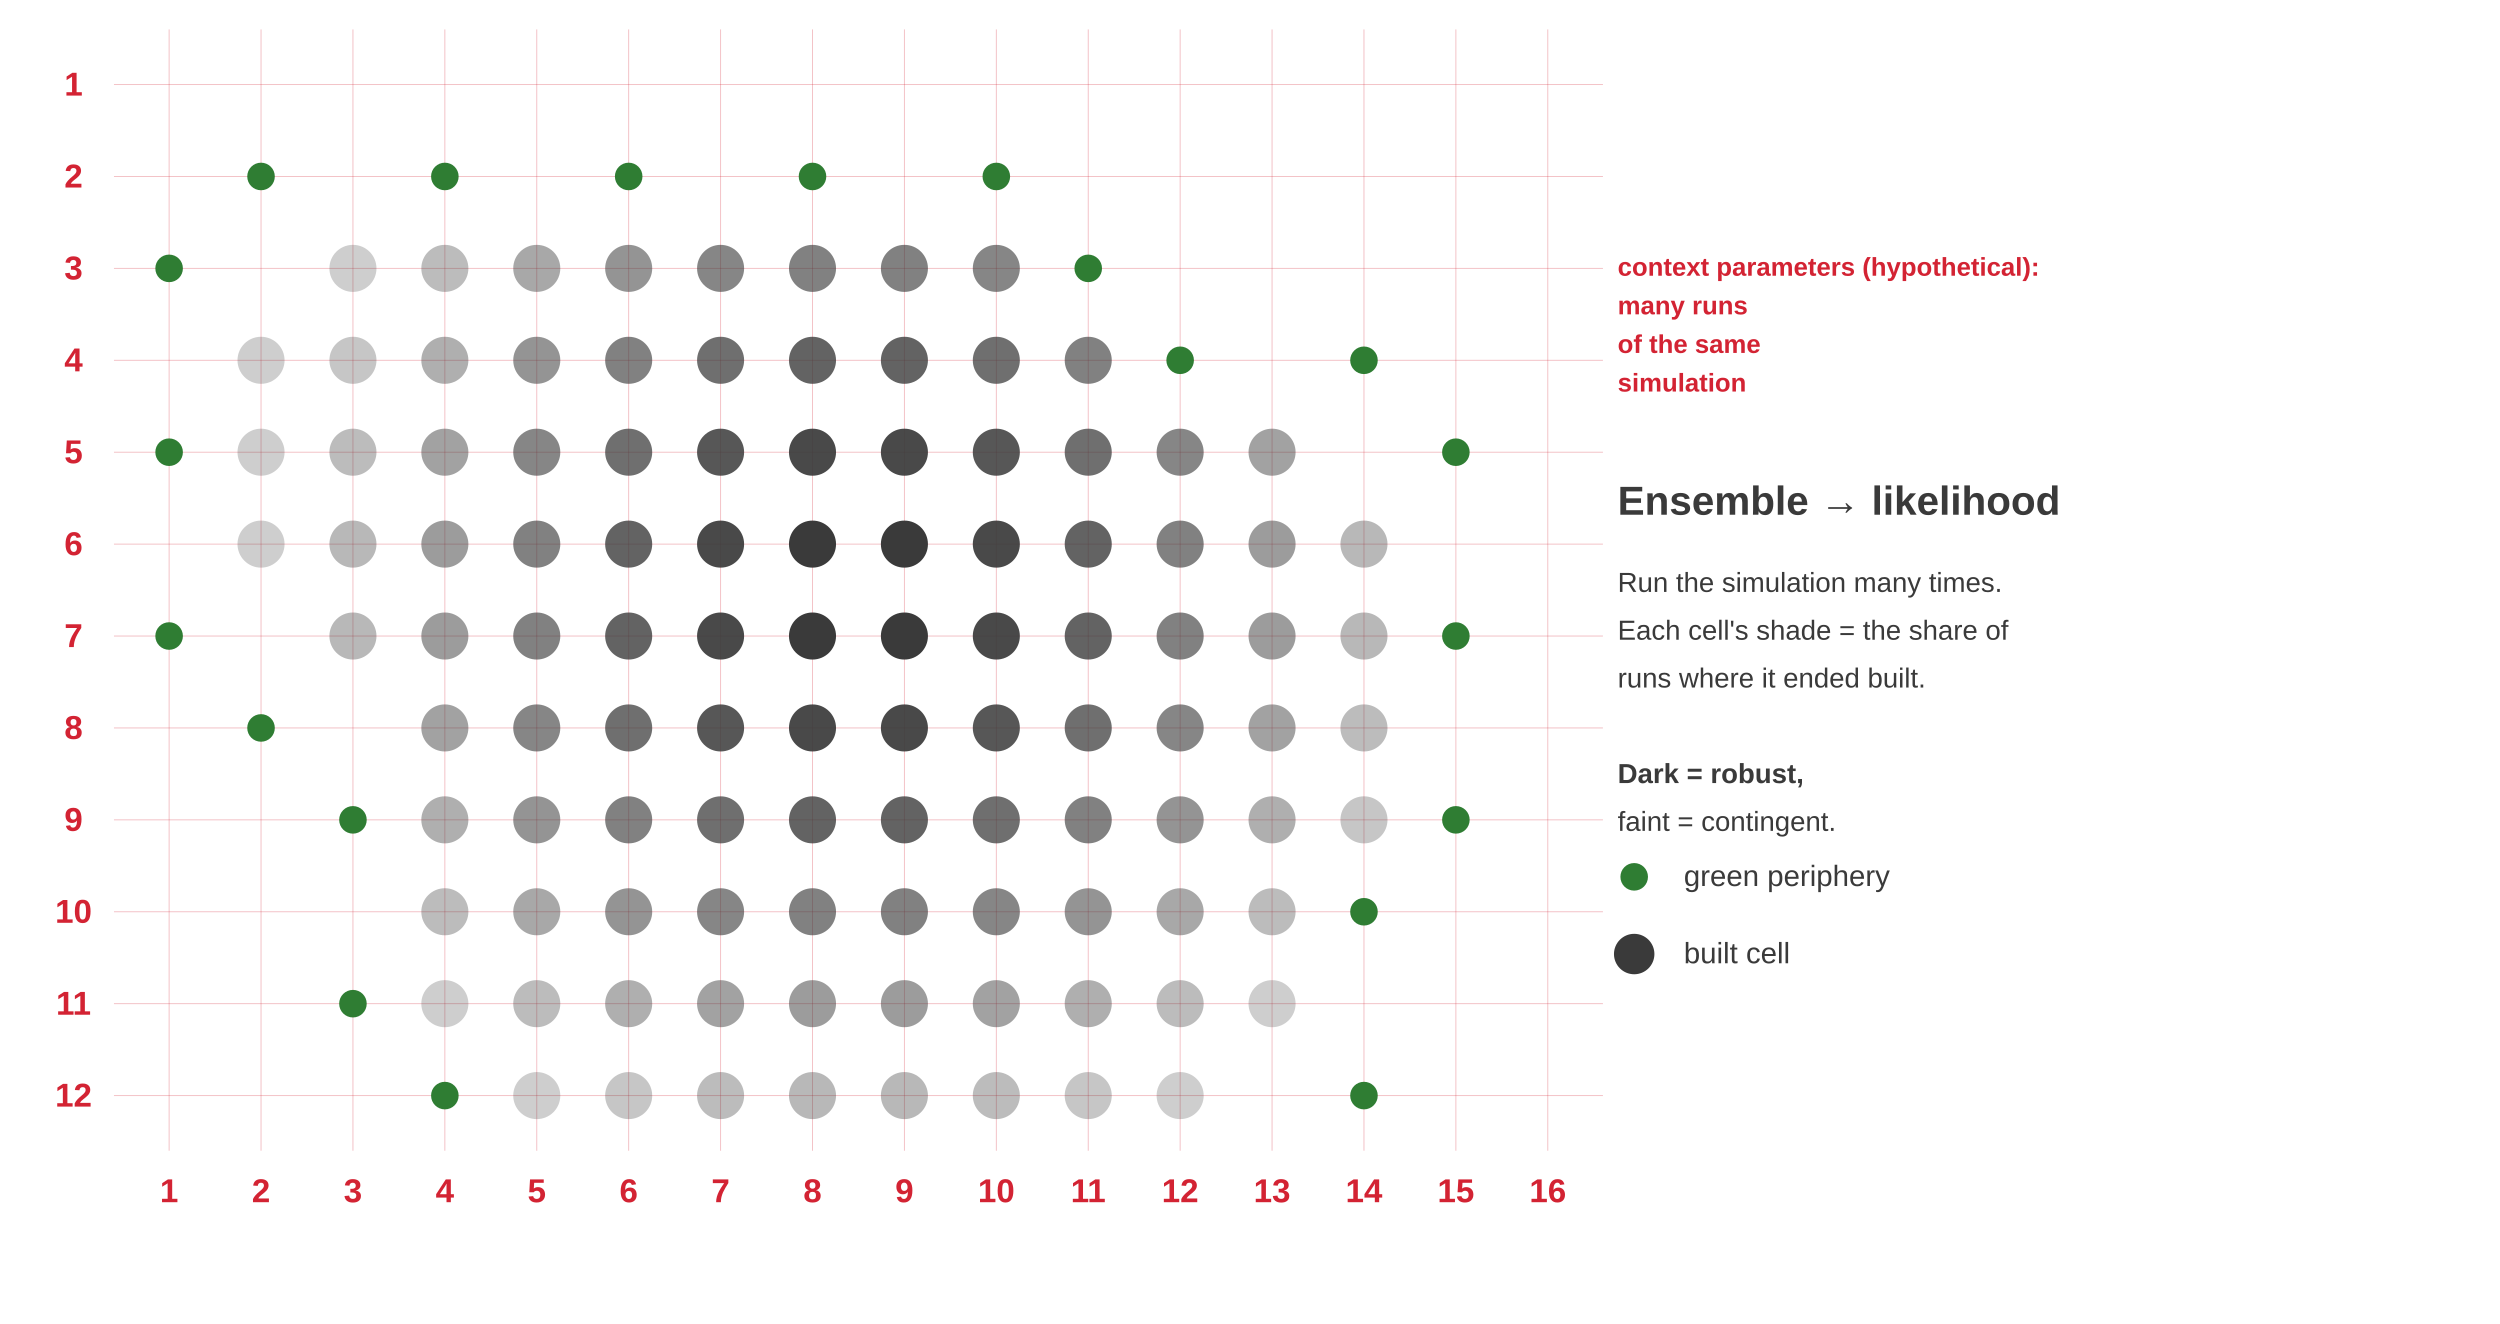
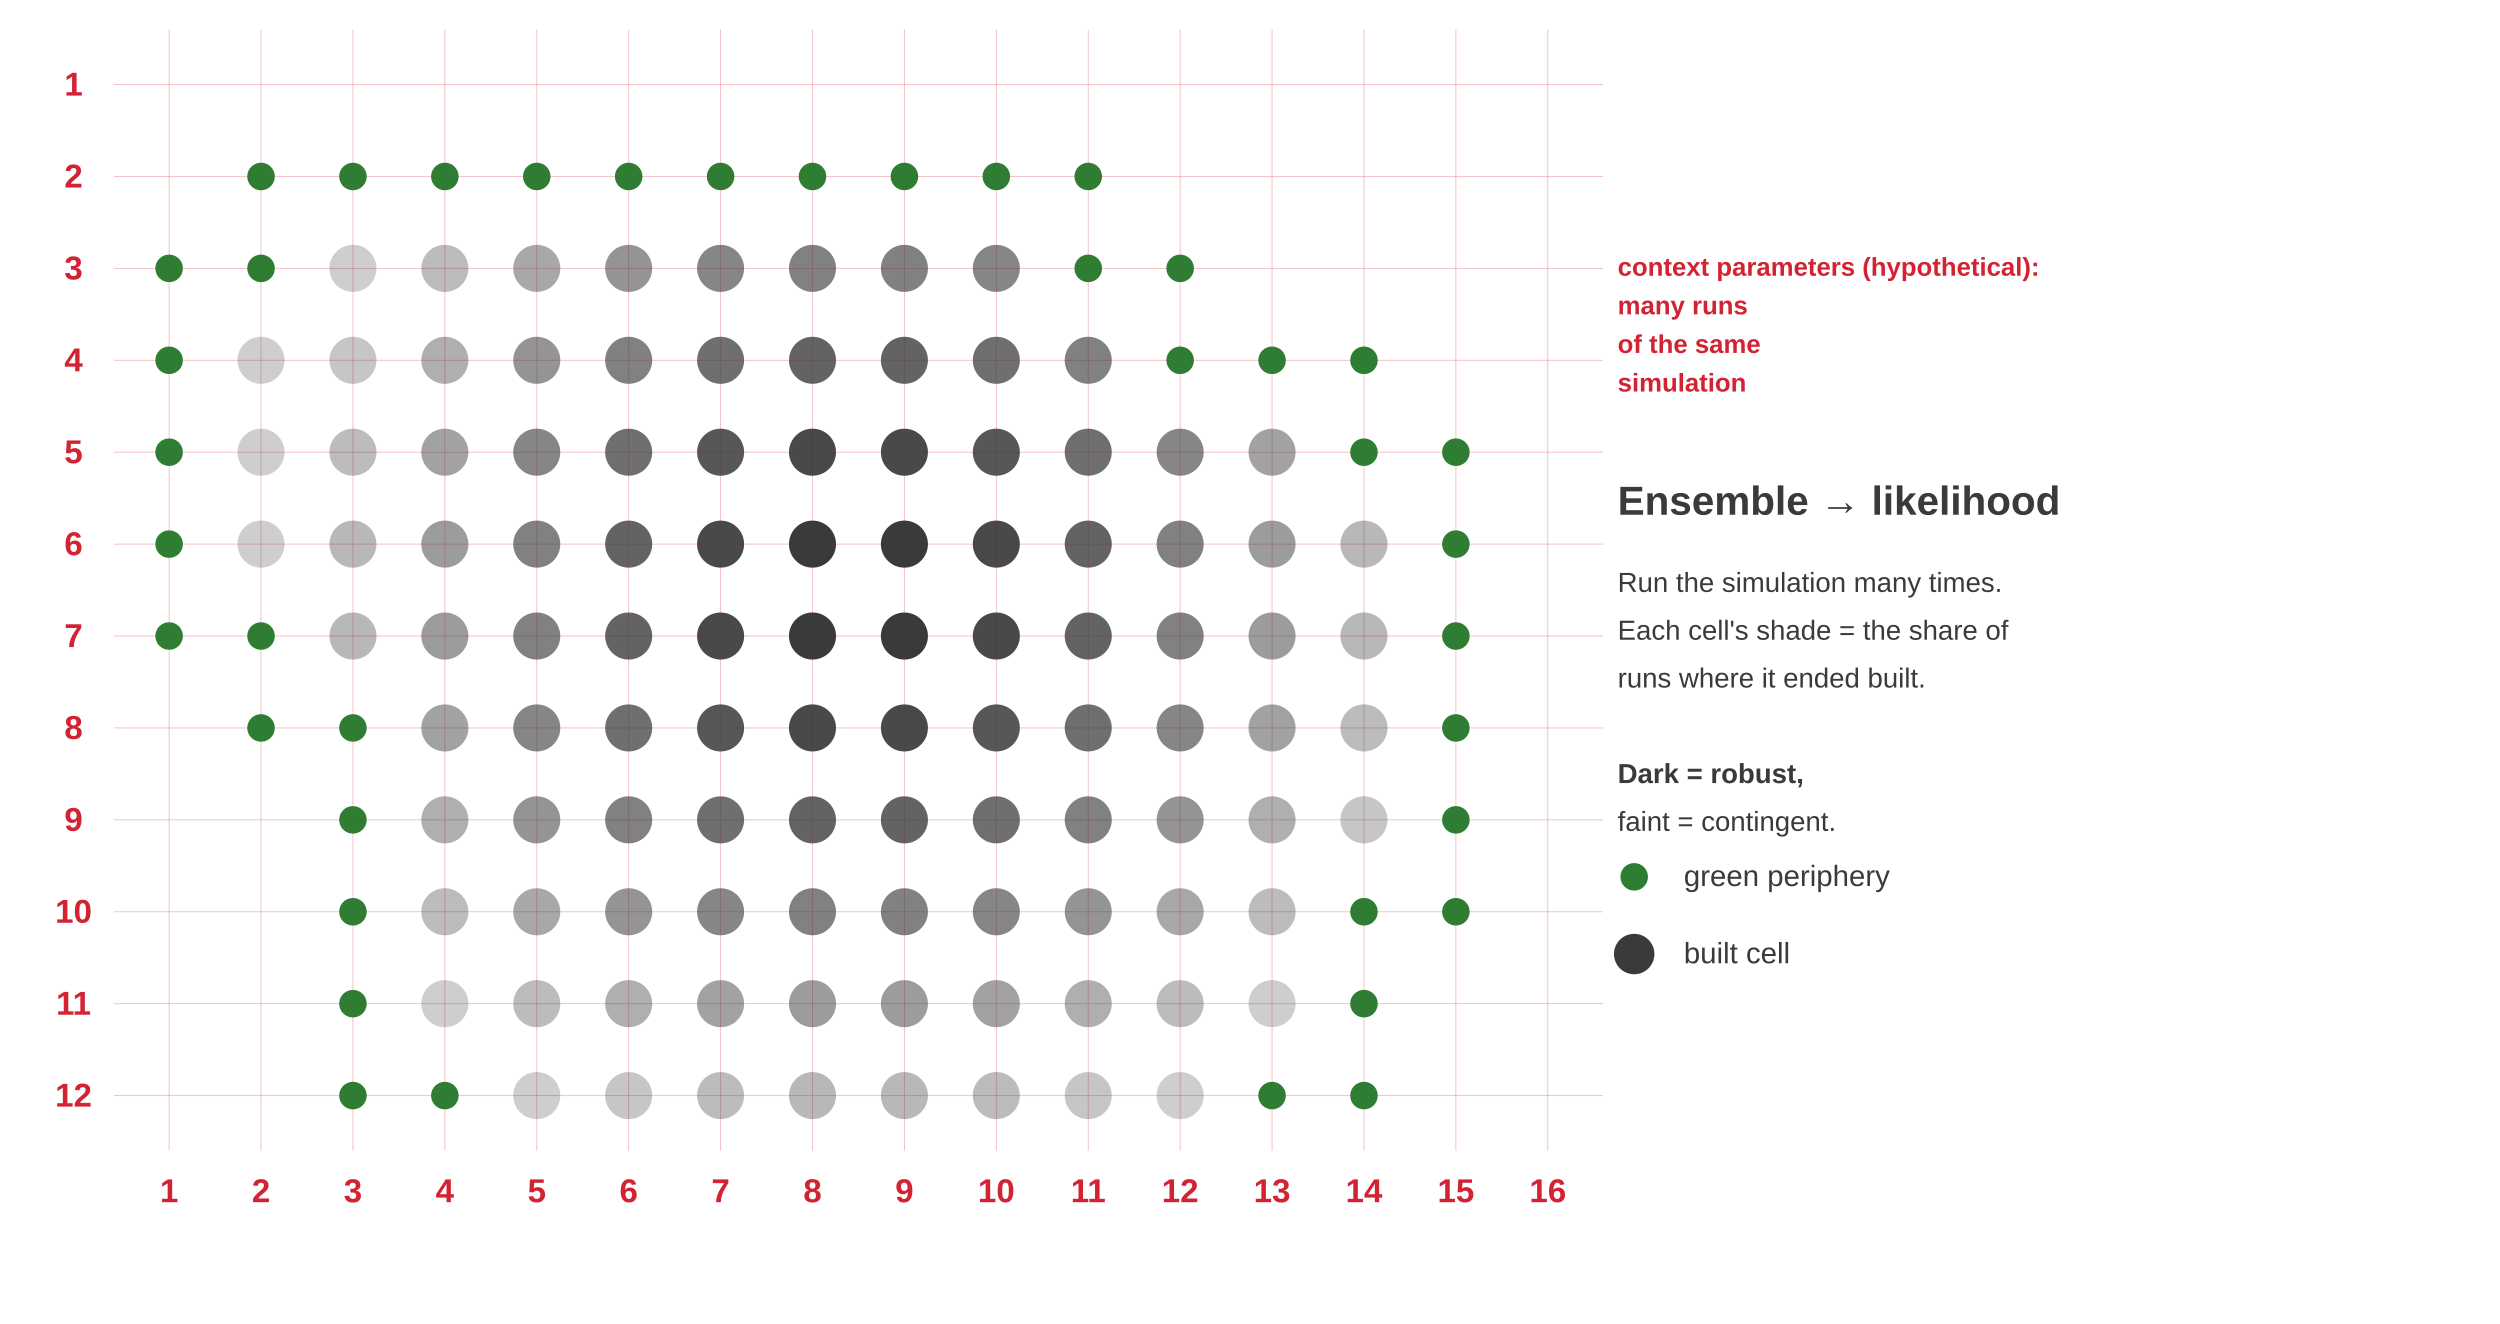
<svg xmlns="http://www.w3.org/2000/svg" viewBox="0 0 1360 720" font-family="Arial, sans-serif">
  <line x1="92.0" y1="16.0" x2="92.0" y2="626.0" stroke="#D32333" stroke-width="0.5" opacity="0.3" />
  <line x1="142.0" y1="16.0" x2="142.0" y2="626.0" stroke="#D32333" stroke-width="0.5" opacity="0.3" />
  <line x1="192.0" y1="16.0" x2="192.0" y2="626.0" stroke="#D32333" stroke-width="0.5" opacity="0.3" />
  <line x1="242.0" y1="16.0" x2="242.0" y2="626.0" stroke="#D32333" stroke-width="0.5" opacity="0.3" />
  <line x1="292.0" y1="16.0" x2="292.0" y2="626.0" stroke="#D32333" stroke-width="0.5" opacity="0.3" />
  <line x1="342.0" y1="16.0" x2="342.0" y2="626.0" stroke="#D32333" stroke-width="0.5" opacity="0.3" />
  <line x1="392.0" y1="16.0" x2="392.0" y2="626.0" stroke="#D32333" stroke-width="0.5" opacity="0.3" />
  <line x1="442.0" y1="16.0" x2="442.0" y2="626.0" stroke="#D32333" stroke-width="0.5" opacity="0.3" />
  <line x1="492.0" y1="16.0" x2="492.0" y2="626.0" stroke="#D32333" stroke-width="0.5" opacity="0.3" />
  <line x1="542.0" y1="16.0" x2="542.0" y2="626.0" stroke="#D32333" stroke-width="0.5" opacity="0.3" />
  <line x1="592.0" y1="16.0" x2="592.0" y2="626.0" stroke="#D32333" stroke-width="0.5" opacity="0.3" />
  <line x1="642.0" y1="16.0" x2="642.0" y2="626.0" stroke="#D32333" stroke-width="0.5" opacity="0.3" />
  <line x1="692.0" y1="16.0" x2="692.0" y2="626.0" stroke="#D32333" stroke-width="0.5" opacity="0.3" />
  <line x1="742.0" y1="16.0" x2="742.0" y2="626.0" stroke="#D32333" stroke-width="0.5" opacity="0.3" />
  <line x1="792.0" y1="16.0" x2="792.0" y2="626.0" stroke="#D32333" stroke-width="0.5" opacity="0.3" />
  <line x1="842.0" y1="16.0" x2="842.0" y2="626.0" stroke="#D32333" stroke-width="0.5" opacity="0.3" />
  <line x1="62.0" y1="46.0" x2="872.0" y2="46.0" stroke="#D32333" stroke-width="0.5" opacity="0.3" />
  <line x1="62.0" y1="96.0" x2="872.0" y2="96.0" stroke="#D32333" stroke-width="0.5" opacity="0.3" />
  <line x1="62.0" y1="146.0" x2="872.0" y2="146.0" stroke="#D32333" stroke-width="0.5" opacity="0.3" />
  <line x1="62.0" y1="196.0" x2="872.0" y2="196.0" stroke="#D32333" stroke-width="0.5" opacity="0.3" />
  <line x1="62.0" y1="246.0" x2="872.0" y2="246.0" stroke="#D32333" stroke-width="0.5" opacity="0.3" />
  <line x1="62.0" y1="296.0" x2="872.0" y2="296.0" stroke="#D32333" stroke-width="0.5" opacity="0.3" />
  <line x1="62.0" y1="346.0" x2="872.0" y2="346.0" stroke="#D32333" stroke-width="0.5" opacity="0.3" />
  <line x1="62.0" y1="396.0" x2="872.0" y2="396.0" stroke="#D32333" stroke-width="0.5" opacity="0.3" />
  <line x1="62.0" y1="446.0" x2="872.0" y2="446.0" stroke="#D32333" stroke-width="0.5" opacity="0.3" />
  <line x1="62.0" y1="496.0" x2="872.0" y2="496.0" stroke="#D32333" stroke-width="0.5" opacity="0.3" />
  <line x1="62.0" y1="546.0" x2="872.0" y2="546.0" stroke="#D32333" stroke-width="0.5" opacity="0.3" />
  <line x1="62.0" y1="596.0" x2="872.0" y2="596.0" stroke="#D32333" stroke-width="0.5" opacity="0.3" />
  <text x="92.0" y="654.0" fill="#D32333" font-weight="800" font-size="18" text-anchor="middle">1</text>
  <text x="142.0" y="654.0" fill="#D32333" font-weight="800" font-size="18" text-anchor="middle">2</text>
  <text x="192.0" y="654.0" fill="#D32333" font-weight="800" font-size="18" text-anchor="middle">3</text>
  <text x="242.0" y="654.0" fill="#D32333" font-weight="800" font-size="18" text-anchor="middle">4</text>
  <text x="292.0" y="654.0" fill="#D32333" font-weight="800" font-size="18" text-anchor="middle">5</text>
  <text x="342.0" y="654.0" fill="#D32333" font-weight="800" font-size="18" text-anchor="middle">6</text>
  <text x="392.0" y="654.0" fill="#D32333" font-weight="800" font-size="18" text-anchor="middle">7</text>
  <text x="442.0" y="654.0" fill="#D32333" font-weight="800" font-size="18" text-anchor="middle">8</text>
  <text x="492.0" y="654.0" fill="#D32333" font-weight="800" font-size="18" text-anchor="middle">9</text>
  <text x="542.0" y="654.0" fill="#D32333" font-weight="800" font-size="18" text-anchor="middle">10</text>
  <text x="592.0" y="654.0" fill="#D32333" font-weight="800" font-size="18" text-anchor="middle">11</text>
  <text x="642.0" y="654.0" fill="#D32333" font-weight="800" font-size="18" text-anchor="middle">12</text>
  <text x="692.0" y="654.0" fill="#D32333" font-weight="800" font-size="18" text-anchor="middle">13</text>
  <text x="742.0" y="654.0" fill="#D32333" font-weight="800" font-size="18" text-anchor="middle">14</text>
  <text x="792.0" y="654.0" fill="#D32333" font-weight="800" font-size="18" text-anchor="middle">15</text>
  <text x="842.0" y="654.0" fill="#D32333" font-weight="800" font-size="18" text-anchor="middle">16</text>
  <text x="40.0" y="52.0" fill="#D32333" font-weight="800" font-size="18" text-anchor="middle">1</text>
  <text x="40.0" y="102.0" fill="#D32333" font-weight="800" font-size="18" text-anchor="middle">2</text>
  <text x="40.0" y="152.0" fill="#D32333" font-weight="800" font-size="18" text-anchor="middle">3</text>
  <text x="40.0" y="202.0" fill="#D32333" font-weight="800" font-size="18" text-anchor="middle">4</text>
  <text x="40.0" y="252.0" fill="#D32333" font-weight="800" font-size="18" text-anchor="middle">5</text>
  <text x="40.0" y="302.0" fill="#D32333" font-weight="800" font-size="18" text-anchor="middle">6</text>
  <text x="40.0" y="352.0" fill="#D32333" font-weight="800" font-size="18" text-anchor="middle">7</text>
  <text x="40.0" y="402.0" fill="#D32333" font-weight="800" font-size="18" text-anchor="middle">8</text>
  <text x="40.0" y="452.0" fill="#D32333" font-weight="800" font-size="18" text-anchor="middle">9</text>
  <text x="40.0" y="502.0" fill="#D32333" font-weight="800" font-size="18" text-anchor="middle">10</text>
  <text x="40.0" y="552.0" fill="#D32333" font-weight="800" font-size="18" text-anchor="middle">11</text>
  <text x="40.0" y="602.0" fill="#D32333" font-weight="800" font-size="18" text-anchor="middle">12</text>
  <circle cx="142.0" cy="96.0" r="7.5" fill="#2f7d33" />
+   <circle cx="192.0" cy="96.0" r="7.5" fill="#2f7d33" />
  <circle cx="242.0" cy="96.0" r="7.5" fill="#2f7d33" />
+   <circle cx="292.0" cy="96.0" r="7.5" fill="#2f7d33" />
  <circle cx="342.0" cy="96.0" r="7.5" fill="#2f7d33" />
+   <circle cx="392.0" cy="96.0" r="7.5" fill="#2f7d33" />
  <circle cx="442.0" cy="96.0" r="7.5" fill="#2f7d33" />
+   <circle cx="492.0" cy="96.0" r="7.5" fill="#2f7d33" />
  <circle cx="542.0" cy="96.0" r="7.5" fill="#2f7d33" />
+   <circle cx="592.0" cy="96.0" r="7.5" fill="#2f7d33" />
  <circle cx="92.0" cy="146.0" r="7.5" fill="#2f7d33" />
+   <circle cx="142.0" cy="146.0" r="7.5" fill="#2f7d33" />
  <circle cx="192.0" cy="146.0" r="12.8" fill="#3a3a3a" opacity="0.25" />
  <circle cx="242.0" cy="146.0" r="12.8" fill="#3a3a3a" opacity="0.34" />
  <circle cx="292.0" cy="146.0" r="12.8" fill="#3a3a3a" opacity="0.44" />
  <circle cx="342.0" cy="146.0" r="12.8" fill="#3a3a3a" opacity="0.54" />
  <circle cx="392.0" cy="146.0" r="12.8" fill="#3a3a3a" opacity="0.61" />
  <circle cx="442.0" cy="146.0" r="12.8" fill="#3a3a3a" opacity="0.64" />
  <circle cx="492.0" cy="146.0" r="12.8" fill="#3a3a3a" opacity="0.64" />
  <circle cx="542.0" cy="146.0" r="12.8" fill="#3a3a3a" opacity="0.61" />
  <circle cx="592.0" cy="146.0" r="7.5" fill="#2f7d33" />
+   <circle cx="642.0" cy="146.0" r="7.5" fill="#2f7d33" />
+   <circle cx="92.0" cy="196.0" r="7.5" fill="#2f7d33" />
  <circle cx="142.0" cy="196.0" r="12.8" fill="#3a3a3a" opacity="0.25" />
  <circle cx="192.0" cy="196.0" r="12.8" fill="#3a3a3a" opacity="0.29" />
  <circle cx="242.0" cy="196.0" r="12.8" fill="#3a3a3a" opacity="0.41" />
  <circle cx="292.0" cy="196.0" r="12.8" fill="#3a3a3a" opacity="0.54" />
  <circle cx="342.0" cy="196.0" r="12.8" fill="#3a3a3a" opacity="0.64" />
  <circle cx="392.0" cy="196.0" r="12.8" fill="#3a3a3a" opacity="0.73" />
  <circle cx="442.0" cy="196.0" r="12.8" fill="#3a3a3a" opacity="0.79" />
  <circle cx="492.0" cy="196.0" r="12.8" fill="#3a3a3a" opacity="0.79" />
  <circle cx="542.0" cy="196.0" r="12.8" fill="#3a3a3a" opacity="0.73" />
  <circle cx="592.0" cy="196.0" r="12.8" fill="#3a3a3a" opacity="0.64" />
  <circle cx="642.0" cy="196.0" r="7.5" fill="#2f7d33" />
+   <circle cx="692.0" cy="196.0" r="7.5" fill="#2f7d33" />
  <circle cx="742.0" cy="196.0" r="7.5" fill="#2f7d33" />
  <circle cx="92.0" cy="246.0" r="7.5" fill="#2f7d33" />
  <circle cx="142.0" cy="246.0" r="12.8" fill="#3a3a3a" opacity="0.25" />
  <circle cx="192.0" cy="246.0" r="12.8" fill="#3a3a3a" opacity="0.34" />
  <circle cx="242.0" cy="246.0" r="12.8" fill="#3a3a3a" opacity="0.47" />
  <circle cx="292.0" cy="246.0" r="12.8" fill="#3a3a3a" opacity="0.61" />
  <circle cx="342.0" cy="246.0" r="12.8" fill="#3a3a3a" opacity="0.73" />
  <circle cx="392.0" cy="246.0" r="12.8" fill="#3a3a3a" opacity="0.85" />
  <circle cx="442.0" cy="246.0" r="12.8" fill="#3a3a3a" opacity="0.92" />
  <circle cx="492.0" cy="246.0" r="12.8" fill="#3a3a3a" opacity="0.92" />
  <circle cx="542.0" cy="246.0" r="12.8" fill="#3a3a3a" opacity="0.85" />
  <circle cx="592.0" cy="246.0" r="12.8" fill="#3a3a3a" opacity="0.73" />
  <circle cx="642.0" cy="246.0" r="12.8" fill="#3a3a3a" opacity="0.61" />
  <circle cx="692.0" cy="246.0" r="12.8" fill="#3a3a3a" opacity="0.47" />
+   <circle cx="742.0" cy="246.0" r="7.5" fill="#2f7d33" />
  <circle cx="792.0" cy="246.0" r="7.5" fill="#2f7d33" />
+   <circle cx="92.0" cy="296.0" r="7.5" fill="#2f7d33" />
  <circle cx="142.0" cy="296.0" r="12.8" fill="#3a3a3a" opacity="0.25" />
  <circle cx="192.0" cy="296.0" r="12.8" fill="#3a3a3a" opacity="0.36" />
  <circle cx="242.0" cy="296.0" r="12.8" fill="#3a3a3a" opacity="0.50" />
  <circle cx="292.0" cy="296.0" r="12.8" fill="#3a3a3a" opacity="0.64" />
  <circle cx="342.0" cy="296.0" r="12.8" fill="#3a3a3a" opacity="0.79" />
  <circle cx="392.0" cy="296.0" r="12.8" fill="#3a3a3a" opacity="0.92" />
  <circle cx="442.0" cy="296.0" r="12.8" fill="#3a3a3a" opacity="1.00" />
  <circle cx="492.0" cy="296.0" r="12.8" fill="#3a3a3a" opacity="1.00" />
  <circle cx="542.0" cy="296.0" r="12.8" fill="#3a3a3a" opacity="0.92" />
  <circle cx="592.0" cy="296.0" r="12.8" fill="#3a3a3a" opacity="0.79" />
  <circle cx="642.0" cy="296.0" r="12.8" fill="#3a3a3a" opacity="0.64" />
  <circle cx="692.0" cy="296.0" r="12.8" fill="#3a3a3a" opacity="0.50" />
  <circle cx="742.0" cy="296.0" r="12.8" fill="#3a3a3a" opacity="0.36" />
+   <circle cx="792.0" cy="296.0" r="7.5" fill="#2f7d33" />
  <circle cx="92.0" cy="346.0" r="7.5" fill="#2f7d33" />
+   <circle cx="142.0" cy="346.0" r="7.5" fill="#2f7d33" />
  <circle cx="192.0" cy="346.0" r="12.8" fill="#3a3a3a" opacity="0.36" />
  <circle cx="242.0" cy="346.0" r="12.8" fill="#3a3a3a" opacity="0.50" />
  <circle cx="292.0" cy="346.0" r="12.8" fill="#3a3a3a" opacity="0.64" />
  <circle cx="342.0" cy="346.0" r="12.8" fill="#3a3a3a" opacity="0.79" />
  <circle cx="392.0" cy="346.0" r="12.8" fill="#3a3a3a" opacity="0.92" />
  <circle cx="442.0" cy="346.0" r="12.8" fill="#3a3a3a" opacity="1.00" />
  <circle cx="492.0" cy="346.0" r="12.8" fill="#3a3a3a" opacity="1.00" />
  <circle cx="542.0" cy="346.0" r="12.8" fill="#3a3a3a" opacity="0.92" />
  <circle cx="592.0" cy="346.0" r="12.8" fill="#3a3a3a" opacity="0.79" />
  <circle cx="642.0" cy="346.0" r="12.8" fill="#3a3a3a" opacity="0.64" />
  <circle cx="692.0" cy="346.0" r="12.8" fill="#3a3a3a" opacity="0.50" />
  <circle cx="742.0" cy="346.0" r="12.8" fill="#3a3a3a" opacity="0.36" />
  <circle cx="792.0" cy="346.0" r="7.5" fill="#2f7d33" />
  <circle cx="142.0" cy="396.0" r="7.5" fill="#2f7d33" />
+   <circle cx="192.0" cy="396.0" r="7.5" fill="#2f7d33" />
  <circle cx="242.0" cy="396.0" r="12.8" fill="#3a3a3a" opacity="0.47" />
  <circle cx="292.0" cy="396.0" r="12.8" fill="#3a3a3a" opacity="0.61" />
  <circle cx="342.0" cy="396.0" r="12.8" fill="#3a3a3a" opacity="0.73" />
  <circle cx="392.0" cy="396.0" r="12.8" fill="#3a3a3a" opacity="0.85" />
  <circle cx="442.0" cy="396.0" r="12.8" fill="#3a3a3a" opacity="0.92" />
  <circle cx="492.0" cy="396.0" r="12.8" fill="#3a3a3a" opacity="0.92" />
  <circle cx="542.0" cy="396.0" r="12.8" fill="#3a3a3a" opacity="0.85" />
  <circle cx="592.0" cy="396.0" r="12.8" fill="#3a3a3a" opacity="0.73" />
  <circle cx="642.0" cy="396.0" r="12.8" fill="#3a3a3a" opacity="0.61" />
  <circle cx="692.0" cy="396.0" r="12.8" fill="#3a3a3a" opacity="0.47" />
  <circle cx="742.0" cy="396.0" r="12.8" fill="#3a3a3a" opacity="0.34" />
+   <circle cx="792.0" cy="396.0" r="7.5" fill="#2f7d33" />
  <circle cx="192.0" cy="446.0" r="7.5" fill="#2f7d33" />
  <circle cx="242.0" cy="446.0" r="12.8" fill="#3a3a3a" opacity="0.41" />
  <circle cx="292.0" cy="446.0" r="12.8" fill="#3a3a3a" opacity="0.54" />
  <circle cx="342.0" cy="446.0" r="12.8" fill="#3a3a3a" opacity="0.64" />
  <circle cx="392.0" cy="446.0" r="12.8" fill="#3a3a3a" opacity="0.73" />
  <circle cx="442.0" cy="446.0" r="12.8" fill="#3a3a3a" opacity="0.79" />
  <circle cx="492.0" cy="446.0" r="12.8" fill="#3a3a3a" opacity="0.79" />
  <circle cx="542.0" cy="446.0" r="12.8" fill="#3a3a3a" opacity="0.73" />
  <circle cx="592.0" cy="446.0" r="12.8" fill="#3a3a3a" opacity="0.64" />
  <circle cx="642.0" cy="446.0" r="12.8" fill="#3a3a3a" opacity="0.54" />
  <circle cx="692.0" cy="446.0" r="12.8" fill="#3a3a3a" opacity="0.41" />
  <circle cx="742.0" cy="446.0" r="12.8" fill="#3a3a3a" opacity="0.29" />
  <circle cx="792.0" cy="446.0" r="7.5" fill="#2f7d33" />
+   <circle cx="192.0" cy="496.0" r="7.5" fill="#2f7d33" />
  <circle cx="242.0" cy="496.0" r="12.8" fill="#3a3a3a" opacity="0.34" />
  <circle cx="292.0" cy="496.0" r="12.8" fill="#3a3a3a" opacity="0.44" />
  <circle cx="342.0" cy="496.0" r="12.8" fill="#3a3a3a" opacity="0.54" />
  <circle cx="392.0" cy="496.0" r="12.8" fill="#3a3a3a" opacity="0.61" />
  <circle cx="442.0" cy="496.0" r="12.8" fill="#3a3a3a" opacity="0.64" />
  <circle cx="492.0" cy="496.0" r="12.8" fill="#3a3a3a" opacity="0.64" />
  <circle cx="542.0" cy="496.0" r="12.8" fill="#3a3a3a" opacity="0.61" />
  <circle cx="592.0" cy="496.0" r="12.8" fill="#3a3a3a" opacity="0.54" />
  <circle cx="642.0" cy="496.0" r="12.8" fill="#3a3a3a" opacity="0.44" />
  <circle cx="692.0" cy="496.0" r="12.8" fill="#3a3a3a" opacity="0.34" />
  <circle cx="742.0" cy="496.0" r="7.5" fill="#2f7d33" />
+   <circle cx="792.0" cy="496.0" r="7.5" fill="#2f7d33" />
  <circle cx="192.0" cy="546.0" r="7.5" fill="#2f7d33" />
  <circle cx="242.0" cy="546.0" r="12.8" fill="#3a3a3a" opacity="0.25" />
  <circle cx="292.0" cy="546.0" r="12.8" fill="#3a3a3a" opacity="0.34" />
  <circle cx="342.0" cy="546.0" r="12.8" fill="#3a3a3a" opacity="0.41" />
  <circle cx="392.0" cy="546.0" r="12.8" fill="#3a3a3a" opacity="0.47" />
  <circle cx="442.0" cy="546.0" r="12.8" fill="#3a3a3a" opacity="0.50" />
  <circle cx="492.0" cy="546.0" r="12.8" fill="#3a3a3a" opacity="0.50" />
  <circle cx="542.0" cy="546.0" r="12.8" fill="#3a3a3a" opacity="0.47" />
  <circle cx="592.0" cy="546.0" r="12.8" fill="#3a3a3a" opacity="0.41" />
  <circle cx="642.0" cy="546.0" r="12.8" fill="#3a3a3a" opacity="0.34" />
  <circle cx="692.0" cy="546.0" r="12.8" fill="#3a3a3a" opacity="0.25" />
+   <circle cx="742.0" cy="546.0" r="7.5" fill="#2f7d33" />
+   <circle cx="192.0" cy="596.0" r="7.5" fill="#2f7d33" />
  <circle cx="242.0" cy="596.0" r="7.5" fill="#2f7d33" />
  <circle cx="292.0" cy="596.0" r="12.8" fill="#3a3a3a" opacity="0.25" />
  <circle cx="342.0" cy="596.0" r="12.8" fill="#3a3a3a" opacity="0.29" />
  <circle cx="392.0" cy="596.0" r="12.8" fill="#3a3a3a" opacity="0.34" />
  <circle cx="442.0" cy="596.0" r="12.8" fill="#3a3a3a" opacity="0.36" />
  <circle cx="492.0" cy="596.0" r="12.8" fill="#3a3a3a" opacity="0.36" />
  <circle cx="542.0" cy="596.0" r="12.8" fill="#3a3a3a" opacity="0.34" />
  <circle cx="592.0" cy="596.0" r="12.8" fill="#3a3a3a" opacity="0.29" />
  <circle cx="642.0" cy="596.0" r="12.8" fill="#3a3a3a" opacity="0.25" />
+   <circle cx="692.0" cy="596.0" r="7.5" fill="#2f7d33" />
  <circle cx="742.0" cy="596.0" r="7.5" fill="#2f7d33" />
  <text x="880" y="150" fill="#D32333" font-weight="700" font-size="14">context parameters (hypothetical):</text>
  <text x="880" y="171" fill="#D32333" font-weight="700" font-size="14">many runs</text>
  <text x="880" y="192" fill="#D32333" font-weight="700" font-size="14">of the same</text>
  <text x="880" y="213" fill="#D32333" font-weight="700" font-size="14">simulation</text>
  <text x="880" y="280" fill="#3a3a3a" font-weight="700" font-size="22">Ensemble → likelihood</text>
  <text x="880" y="322" fill="#3a3a3a" font-weight="400" font-size="15">Run the simulation many times.</text>
  <text x="880" y="348" fill="#3a3a3a" font-weight="400" font-size="15">Each cell's shade = the share of</text>
  <text x="880" y="374" fill="#3a3a3a" font-weight="400" font-size="15">runs where it ended built.</text>
  <text x="880" y="426" fill="#3a3a3a" font-weight="700" font-size="15">Dark = robust,</text>
  <text x="880" y="452" fill="#3a3a3a" font-weight="400" font-size="15">faint = contingent.</text>
  <circle cx="889" cy="477" r="7.5" fill="#2f7d33" />
  <text x="916" y="482" fill="#3a3a3a" font-size="16">green periphery</text>
  <circle cx="889" cy="519" r="11" fill="#3a3a3a" />
  <text x="916" y="524" fill="#3a3a3a" font-size="16">built cell</text>
</svg>
